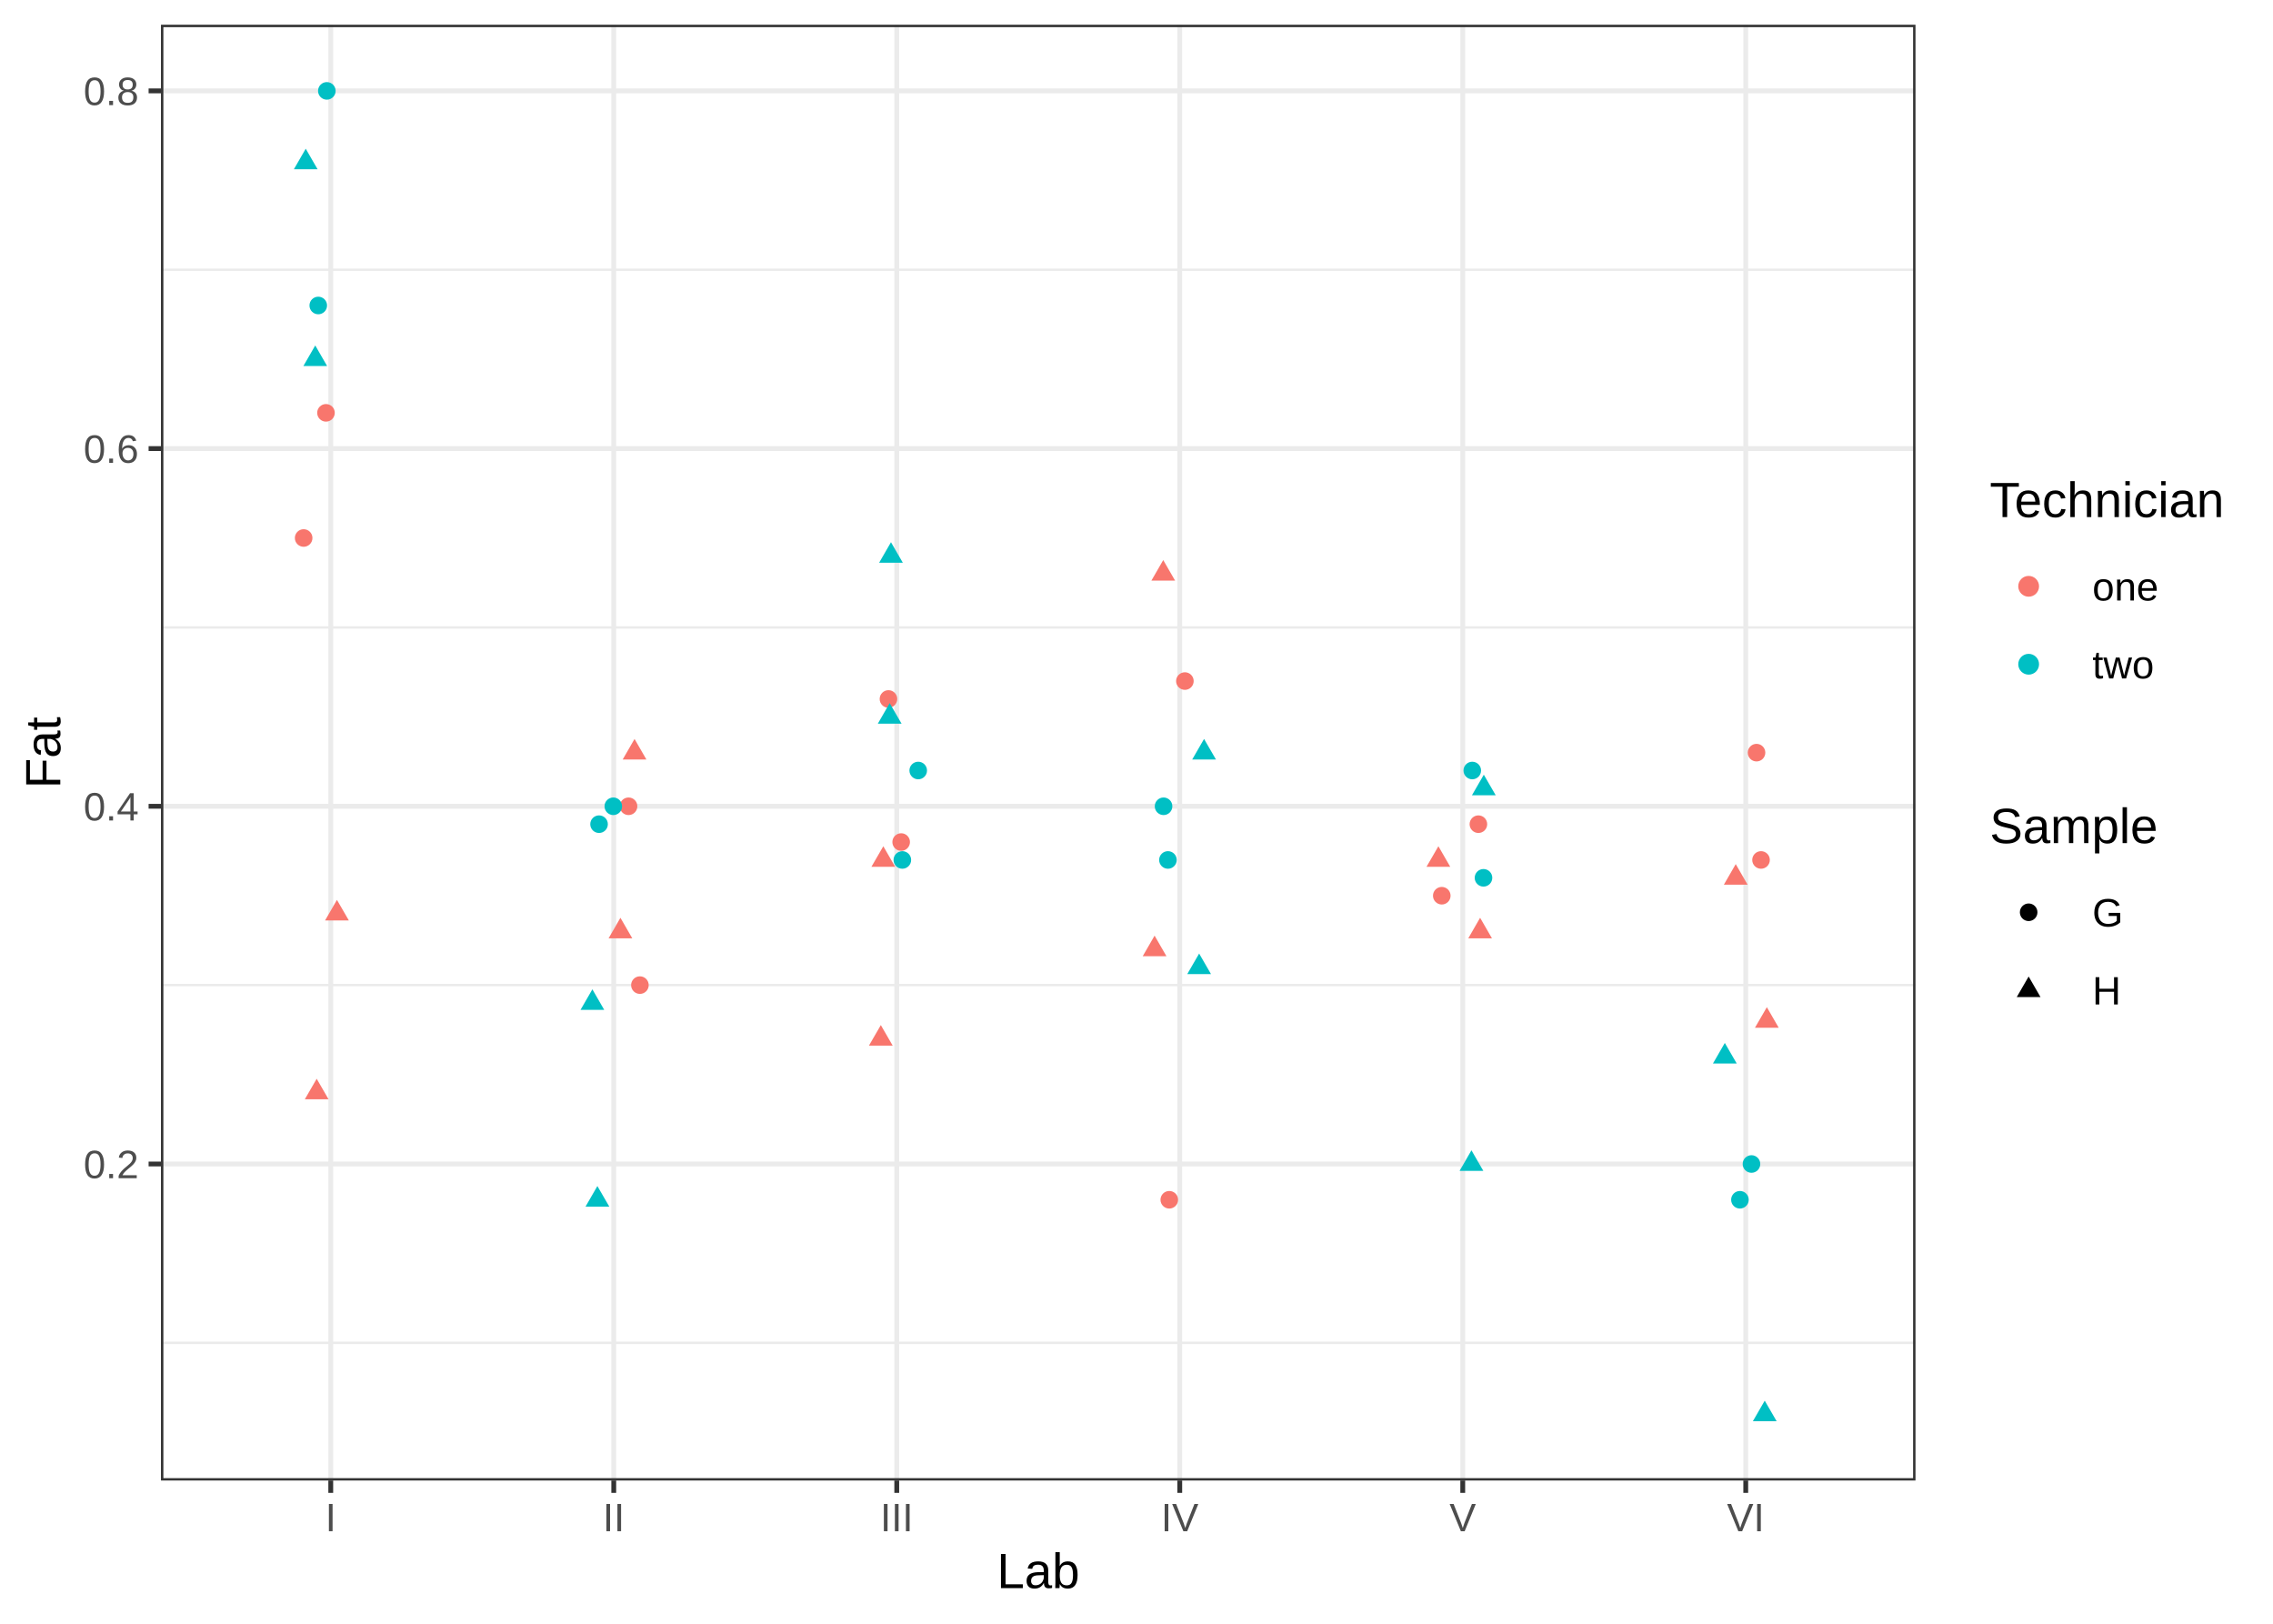
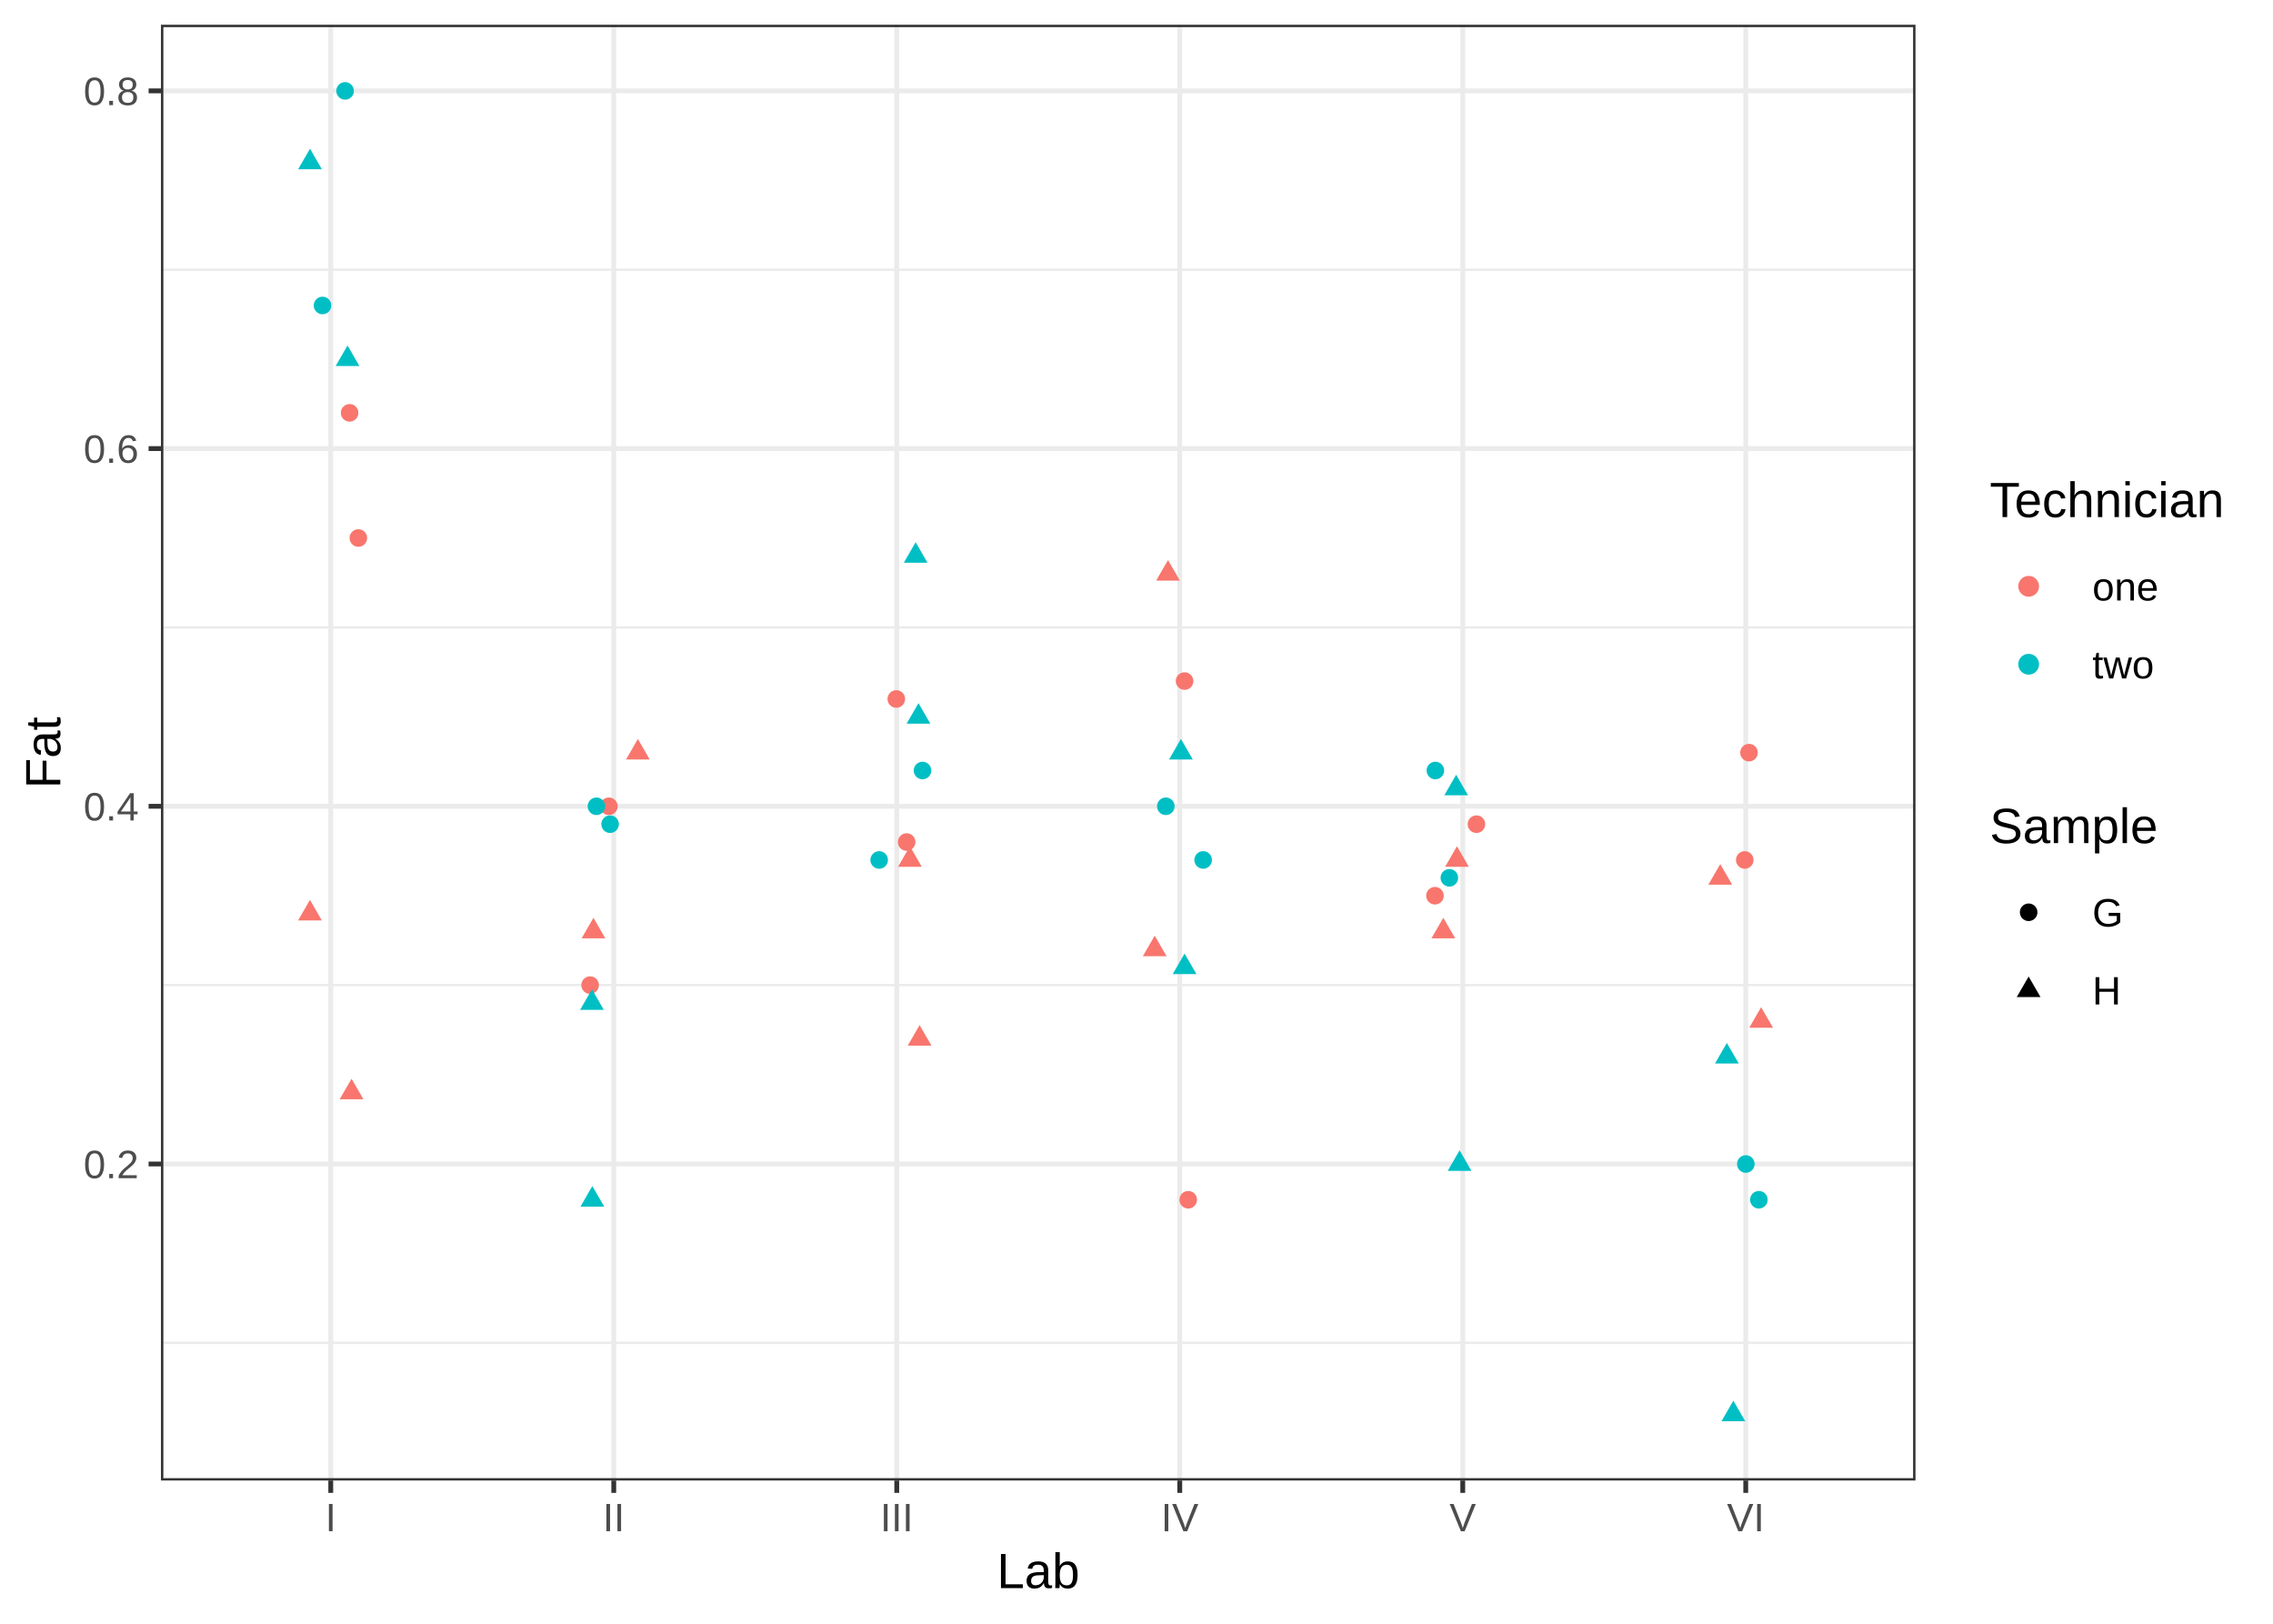
<svg xmlns="http://www.w3.org/2000/svg" class="svglite" width="504.00pt" height="360.00pt" viewBox="0 0 504.00 360.00">
  <defs>
    <style type="text/css">
    .svglite line, .svglite polyline, .svglite polygon, .svglite path, .svglite rect, .svglite circle {
      fill: none;
      stroke: #000000;
      stroke-linecap: round;
      stroke-linejoin: round;
      stroke-miterlimit: 10.00;
    }
    .svglite text {
      white-space: pre;
    }
  </style>
  </defs>
  <rect width="100%" height="100%" style="stroke: none; fill: #FFFFFF;" />
  <defs>
    <clipPath id="cpMC4wMHw1MDQuMDB8MC4wMHwzNjAuMDA=">
      <rect x="0.00" y="0.00" width="504.00" height="360.00" />
    </clipPath>
  </defs>
  <g clip-path="url(#cpMC4wMHw1MDQuMDB8MC4wMHwzNjAuMDA=)">
    <rect x="0.00" y="0.00" width="504.00" height="360.00" style="stroke-width: 1.07; stroke: #FFFFFF; fill: #FFFFFF;" />
  </g>
  <defs>
    <clipPath id="cpMzUuNjl8NDI0Ljc0fDUuNDh8MzI4LjI1">
      <rect x="35.69" y="5.48" width="389.04" height="322.77" />
    </clipPath>
  </defs>
  <g clip-path="url(#cpMzUuNjl8NDI0Ljc0fDUuNDh8MzI4LjI1)">
    <rect x="35.69" y="5.48" width="389.04" height="322.77" style="stroke-width: 1.07; stroke: none; fill: #FFFFFF;" />
    <polyline points="35.69,297.72 424.74,297.72 " style="stroke-width: 0.53; stroke: #EBEBEB; stroke-linecap: butt;" />
    <polyline points="35.69,218.41 424.74,218.41 " style="stroke-width: 0.53; stroke: #EBEBEB; stroke-linecap: butt;" />
    <polyline points="35.69,139.11 424.74,139.11 " style="stroke-width: 0.53; stroke: #EBEBEB; stroke-linecap: butt;" />
    <polyline points="35.69,59.80 424.74,59.80 " style="stroke-width: 0.53; stroke: #EBEBEB; stroke-linecap: butt;" />
    <polyline points="35.69,258.07 424.74,258.07 " style="stroke-width: 1.07; stroke: #EBEBEB; stroke-linecap: butt;" />
    <polyline points="35.69,178.76 424.74,178.76 " style="stroke-width: 1.07; stroke: #EBEBEB; stroke-linecap: butt;" />
    <polyline points="35.69,99.46 424.74,99.46 " style="stroke-width: 1.07; stroke: #EBEBEB; stroke-linecap: butt;" />
    <polyline points="35.69,20.15 424.74,20.15 " style="stroke-width: 1.07; stroke: #EBEBEB; stroke-linecap: butt;" />
    <polyline points="73.34,328.25 73.34,5.48 " style="stroke-width: 1.07; stroke: #EBEBEB; stroke-linecap: butt;" />
    <polyline points="136.09,328.25 136.09,5.48 " style="stroke-width: 1.07; stroke: #EBEBEB; stroke-linecap: butt;" />
    <polyline points="198.84,328.25 198.84,5.48 " style="stroke-width: 1.07; stroke: #EBEBEB; stroke-linecap: butt;" />
    <polyline points="261.59,328.25 261.59,5.48 " style="stroke-width: 1.07; stroke: #EBEBEB; stroke-linecap: butt;" />
    <polyline points="324.34,328.25 324.34,5.48 " style="stroke-width: 1.07; stroke: #EBEBEB; stroke-linecap: butt;" />
    <polyline points="387.09,328.25 387.09,5.48 " style="stroke-width: 1.07; stroke: #EBEBEB; stroke-linecap: butt;" />
-     <circle cx="72.28" cy="91.53" r="1.95" style="stroke-width: 0.71; stroke: none; fill: #F8766D;" />
-     <circle cx="67.33" cy="119.28" r="1.95" style="stroke-width: 0.71; stroke: none; fill: #F8766D;" />
-     <polygon points="74.71,199.51 77.35,204.07 72.08,204.07 " style="stroke-width: 0.71; stroke: none; fill: #F8766D;" />
-     <polygon points="70.22,239.17 72.85,243.72 67.59,243.72 " style="stroke-width: 0.71; stroke: none; fill: #F8766D;" />
-     <circle cx="72.47" cy="20.15" r="1.95" style="stroke-width: 0.71; stroke: none; fill: #00BFC4;" />
-     <circle cx="70.57" cy="67.73" r="1.95" style="stroke-width: 0.71; stroke: none; fill: #00BFC4;" />
-     <polygon points="67.79,32.97 70.42,37.53 65.16,37.53 " style="stroke-width: 0.71; stroke: none; fill: #00BFC4;" />
-     <polygon points="69.90,76.59 72.53,81.15 67.27,81.15 " style="stroke-width: 0.71; stroke: none; fill: #00BFC4;" />
-     <circle cx="141.89" cy="218.41" r="1.95" style="stroke-width: 0.71; stroke: none; fill: #F8766D;" />
-     <circle cx="139.37" cy="178.76" r="1.95" style="stroke-width: 0.71; stroke: none; fill: #F8766D;" />
-     <polygon points="137.57,203.48 140.20,208.04 134.94,208.04 " style="stroke-width: 0.71; stroke: none; fill: #F8766D;" />
-     <polygon points="140.70,163.83 143.33,168.39 138.07,168.39 " style="stroke-width: 0.71; stroke: none; fill: #F8766D;" />
-     <circle cx="132.83" cy="182.73" r="1.95" style="stroke-width: 0.71; stroke: none; fill: #00BFC4;" />
-     <circle cx="135.99" cy="178.76" r="1.95" style="stroke-width: 0.71; stroke: none; fill: #00BFC4;" />
-     <polygon points="131.35,219.34 133.98,223.90 128.72,223.90 " style="stroke-width: 0.71; stroke: none; fill: #00BFC4;" />
-     <polygon points="132.46,262.96 135.10,267.52 129.83,267.52 " style="stroke-width: 0.71; stroke: none; fill: #00BFC4;" />
-     <circle cx="197.00" cy="154.97" r="1.95" style="stroke-width: 0.71; stroke: none; fill: #F8766D;" />
-     <circle cx="199.82" cy="186.69" r="1.95" style="stroke-width: 0.71; stroke: none; fill: #F8766D;" />
-     <polygon points="195.31,227.27 197.94,231.83 192.67,231.83 " style="stroke-width: 0.71; stroke: none; fill: #F8766D;" />
-     <polygon points="195.86,187.62 198.49,192.18 193.22,192.18 " style="stroke-width: 0.71; stroke: none; fill: #F8766D;" />
-     <circle cx="200.08" cy="190.66" r="1.95" style="stroke-width: 0.71; stroke: none; fill: #00BFC4;" />
-     <circle cx="203.60" cy="170.83" r="1.95" style="stroke-width: 0.71; stroke: none; fill: #00BFC4;" />
-     <polygon points="197.27,155.89 199.91,160.45 194.64,160.45 " style="stroke-width: 0.71; stroke: none; fill: #00BFC4;" />
-     <polygon points="197.56,120.21 200.19,124.77 194.93,124.77 " style="stroke-width: 0.71; stroke: none; fill: #00BFC4;" />
-     <circle cx="259.27" cy="266.00" r="1.95" style="stroke-width: 0.71; stroke: none; fill: #F8766D;" />
-     <circle cx="262.73" cy="151.00" r="1.95" style="stroke-width: 0.71; stroke: none; fill: #F8766D;" />
-     <polygon points="257.93,124.17 260.56,128.73 255.30,128.73 " style="stroke-width: 0.71; stroke: none; fill: #F8766D;" />
-     <polygon points="256.01,207.44 258.64,212.00 253.38,212.00 " style="stroke-width: 0.71; stroke: none; fill: #F8766D;" />
-     <circle cx="258.00" cy="178.76" r="1.95" style="stroke-width: 0.71; stroke: none; fill: #00BFC4;" />
-     <circle cx="258.97" cy="190.66" r="1.95" style="stroke-width: 0.71; stroke: none; fill: #00BFC4;" />
-     <polygon points="265.89,211.41 268.52,215.97 263.25,215.97 " style="stroke-width: 0.71; stroke: none; fill: #00BFC4;" />
-     <polygon points="266.98,163.83 269.62,168.39 264.35,168.39 " style="stroke-width: 0.71; stroke: none; fill: #00BFC4;" />
-     <circle cx="319.69" cy="198.59" r="1.95" style="stroke-width: 0.71; stroke: none; fill: #F8766D;" />
-     <circle cx="327.81" cy="182.73" r="1.95" style="stroke-width: 0.71; stroke: none; fill: #F8766D;" />
-     <polygon points="318.94,187.62 321.57,192.18 316.30,192.18 " style="stroke-width: 0.71; stroke: none; fill: #F8766D;" />
-     <polygon points="328.19,203.48 330.82,208.04 325.56,208.04 " style="stroke-width: 0.71; stroke: none; fill: #F8766D;" />
-     <circle cx="326.45" cy="170.83" r="1.95" style="stroke-width: 0.71; stroke: none; fill: #00BFC4;" />
-     <circle cx="328.94" cy="194.62" r="1.95" style="stroke-width: 0.71; stroke: none; fill: #00BFC4;" />
-     <polygon points="326.27,255.03 328.90,259.59 323.64,259.59 " style="stroke-width: 0.71; stroke: none; fill: #00BFC4;" />
-     <polygon points="329.01,171.76 331.65,176.32 326.38,176.32 " style="stroke-width: 0.71; stroke: none; fill: #00BFC4;" />
-     <circle cx="390.48" cy="190.66" r="1.95" style="stroke-width: 0.71; stroke: none; fill: #F8766D;" />
-     <circle cx="389.48" cy="166.87" r="1.95" style="stroke-width: 0.71; stroke: none; fill: #F8766D;" />
-     <polygon points="391.77,223.30 394.40,227.86 389.13,227.86 " style="stroke-width: 0.71; stroke: none; fill: #F8766D;" />
-     <polygon points="384.87,191.58 387.50,196.14 382.24,196.14 " style="stroke-width: 0.71; stroke: none; fill: #F8766D;" />
-     <circle cx="385.80" cy="266.00" r="1.95" style="stroke-width: 0.71; stroke: none; fill: #00BFC4;" />
-     <circle cx="388.36" cy="258.07" r="1.95" style="stroke-width: 0.71; stroke: none; fill: #00BFC4;" />
-     <polygon points="382.45,231.23 385.09,235.79 379.82,235.79 " style="stroke-width: 0.71; stroke: none; fill: #00BFC4;" />
-     <polygon points="391.30,310.54 393.94,315.10 388.67,315.10 " style="stroke-width: 0.71; stroke: none; fill: #00BFC4;" />
+     <circle cx="77.52" cy="91.53" r="1.95" style="stroke-width: 0.71; stroke: none; fill: #F8766D;" />
+     <circle cx="79.46" cy="119.28" r="1.95" style="stroke-width: 0.71; stroke: none; fill: #F8766D;" />
+     <polygon points="68.73,199.51 71.36,204.07 66.09,204.07 " style="stroke-width: 0.71; stroke: none; fill: #F8766D;" />
+     <polygon points="77.95,239.17 80.58,243.72 75.31,243.72 " style="stroke-width: 0.71; stroke: none; fill: #F8766D;" />
+     <circle cx="76.52" cy="20.15" r="1.95" style="stroke-width: 0.71; stroke: none; fill: #00BFC4;" />
+     <circle cx="71.51" cy="67.73" r="1.95" style="stroke-width: 0.71; stroke: none; fill: #00BFC4;" />
+     <polygon points="68.74,32.97 71.37,37.53 66.10,37.53 " style="stroke-width: 0.71; stroke: none; fill: #00BFC4;" />
+     <polygon points="77.06,76.59 79.69,81.15 74.43,81.15 " style="stroke-width: 0.71; stroke: none; fill: #00BFC4;" />
+     <circle cx="130.85" cy="218.41" r="1.95" style="stroke-width: 0.71; stroke: none; fill: #F8766D;" />
+     <circle cx="135.01" cy="178.76" r="1.95" style="stroke-width: 0.71; stroke: none; fill: #F8766D;" />
+     <polygon points="131.59,203.48 134.22,208.04 128.96,208.04 " style="stroke-width: 0.71; stroke: none; fill: #F8766D;" />
+     <polygon points="141.44,163.83 144.07,168.39 138.81,168.39 " style="stroke-width: 0.71; stroke: none; fill: #F8766D;" />
+     <circle cx="135.28" cy="182.73" r="1.95" style="stroke-width: 0.71; stroke: none; fill: #00BFC4;" />
+     <circle cx="132.25" cy="178.76" r="1.95" style="stroke-width: 0.71; stroke: none; fill: #00BFC4;" />
+     <polygon points="131.26,219.34 133.89,223.90 128.62,223.90 " style="stroke-width: 0.71; stroke: none; fill: #00BFC4;" />
+     <polygon points="131.34,262.96 133.98,267.52 128.71,267.52 " style="stroke-width: 0.71; stroke: none; fill: #00BFC4;" />
+     <circle cx="198.74" cy="154.97" r="1.95" style="stroke-width: 0.71; stroke: none; fill: #F8766D;" />
+     <circle cx="201.03" cy="186.69" r="1.95" style="stroke-width: 0.71; stroke: none; fill: #F8766D;" />
+     <polygon points="203.91,227.27 206.54,231.83 201.27,231.83 " style="stroke-width: 0.71; stroke: none; fill: #F8766D;" />
+     <polygon points="201.76,187.62 204.39,192.18 199.12,192.18 " style="stroke-width: 0.71; stroke: none; fill: #F8766D;" />
+     <circle cx="194.94" cy="190.66" r="1.95" style="stroke-width: 0.71; stroke: none; fill: #00BFC4;" />
+     <circle cx="204.55" cy="170.83" r="1.95" style="stroke-width: 0.71; stroke: none; fill: #00BFC4;" />
+     <polygon points="203.66,155.89 206.29,160.45 201.02,160.45 " style="stroke-width: 0.71; stroke: none; fill: #00BFC4;" />
+     <polygon points="203.03,120.21 205.66,124.77 200.40,124.77 " style="stroke-width: 0.71; stroke: none; fill: #00BFC4;" />
+     <circle cx="263.47" cy="266.00" r="1.95" style="stroke-width: 0.71; stroke: none; fill: #F8766D;" />
+     <circle cx="262.66" cy="151.00" r="1.95" style="stroke-width: 0.71; stroke: none; fill: #F8766D;" />
+     <polygon points="258.99,124.17 261.62,128.73 256.35,128.73 " style="stroke-width: 0.71; stroke: none; fill: #F8766D;" />
+     <polygon points="256.04,207.44 258.67,212.00 253.41,212.00 " style="stroke-width: 0.71; stroke: none; fill: #F8766D;" />
+     <circle cx="258.50" cy="178.76" r="1.95" style="stroke-width: 0.71; stroke: none; fill: #00BFC4;" />
+     <circle cx="266.78" cy="190.66" r="1.95" style="stroke-width: 0.71; stroke: none; fill: #00BFC4;" />
+     <polygon points="262.66,211.41 265.30,215.97 260.03,215.97 " style="stroke-width: 0.71; stroke: none; fill: #00BFC4;" />
+     <polygon points="261.85,163.83 264.49,168.39 259.22,168.39 " style="stroke-width: 0.71; stroke: none; fill: #00BFC4;" />
+     <circle cx="318.18" cy="198.59" r="1.95" style="stroke-width: 0.71; stroke: none; fill: #F8766D;" />
+     <circle cx="327.38" cy="182.73" r="1.95" style="stroke-width: 0.71; stroke: none; fill: #F8766D;" />
+     <polygon points="323.06,187.62 325.69,192.18 320.43,192.18 " style="stroke-width: 0.71; stroke: none; fill: #F8766D;" />
+     <polygon points="320.03,203.48 322.67,208.04 317.40,208.04 " style="stroke-width: 0.71; stroke: none; fill: #F8766D;" />
+     <circle cx="318.27" cy="170.83" r="1.95" style="stroke-width: 0.71; stroke: none; fill: #00BFC4;" />
+     <circle cx="321.37" cy="194.62" r="1.95" style="stroke-width: 0.71; stroke: none; fill: #00BFC4;" />
+     <polygon points="323.64,255.03 326.27,259.59 321.01,259.59 " style="stroke-width: 0.71; stroke: none; fill: #00BFC4;" />
+     <polygon points="322.88,171.76 325.51,176.32 320.25,176.32 " style="stroke-width: 0.71; stroke: none; fill: #00BFC4;" />
+     <circle cx="386.87" cy="190.66" r="1.95" style="stroke-width: 0.71; stroke: none; fill: #F8766D;" />
+     <circle cx="387.81" cy="166.87" r="1.95" style="stroke-width: 0.71; stroke: none; fill: #F8766D;" />
+     <polygon points="390.50,223.30 393.14,227.86 387.87,227.86 " style="stroke-width: 0.71; stroke: none; fill: #F8766D;" />
+     <polygon points="381.44,191.58 384.07,196.14 378.80,196.14 " style="stroke-width: 0.71; stroke: none; fill: #F8766D;" />
+     <circle cx="390.00" cy="266.00" r="1.95" style="stroke-width: 0.71; stroke: none; fill: #00BFC4;" />
+     <circle cx="387.11" cy="258.07" r="1.95" style="stroke-width: 0.71; stroke: none; fill: #00BFC4;" />
+     <polygon points="382.90,231.23 385.54,235.79 380.27,235.79 " style="stroke-width: 0.71; stroke: none; fill: #00BFC4;" />
+     <polygon points="384.34,310.54 386.98,315.10 381.71,315.10 " style="stroke-width: 0.71; stroke: none; fill: #00BFC4;" />
    <rect x="35.69" y="5.48" width="389.04" height="322.77" style="stroke-width: 1.07; stroke: #333333;" />
  </g>
  <g clip-path="url(#cpMC4wMHw1MDQuMDB8MC4wMHwzNjAuMDA=)">
    <text x="30.76" y="261.22" text-anchor="end" style="font-size: 8.80px;fill: #4D4D4D; font-family: &quot;Arial&quot;;" textLength="12.23px" lengthAdjust="spacingAndGlyphs">0.2</text>
    <text x="30.76" y="181.91" text-anchor="end" style="font-size: 8.80px;fill: #4D4D4D; font-family: &quot;Arial&quot;;" textLength="12.23px" lengthAdjust="spacingAndGlyphs">0.4</text>
    <text x="30.76" y="102.61" text-anchor="end" style="font-size: 8.80px;fill: #4D4D4D; font-family: &quot;Arial&quot;;" textLength="12.23px" lengthAdjust="spacingAndGlyphs">0.6</text>
    <text x="30.76" y="23.30" text-anchor="end" style="font-size: 8.80px;fill: #4D4D4D; font-family: &quot;Arial&quot;;" textLength="12.23px" lengthAdjust="spacingAndGlyphs">0.8</text>
    <polyline points="32.95,258.07 35.69,258.07 " style="stroke-width: 1.07; stroke: #333333; stroke-linecap: butt;" />
    <polyline points="32.95,178.76 35.69,178.76 " style="stroke-width: 1.07; stroke: #333333; stroke-linecap: butt;" />
    <polyline points="32.95,99.46 35.69,99.46 " style="stroke-width: 1.07; stroke: #333333; stroke-linecap: butt;" />
    <polyline points="32.95,20.15 35.69,20.15 " style="stroke-width: 1.07; stroke: #333333; stroke-linecap: butt;" />
    <polyline points="73.34,330.99 73.34,328.25 " style="stroke-width: 1.07; stroke: #333333; stroke-linecap: butt;" />
    <polyline points="136.09,330.99 136.09,328.25 " style="stroke-width: 1.07; stroke: #333333; stroke-linecap: butt;" />
    <polyline points="198.84,330.99 198.84,328.25 " style="stroke-width: 1.07; stroke: #333333; stroke-linecap: butt;" />
    <polyline points="261.59,330.99 261.59,328.25 " style="stroke-width: 1.07; stroke: #333333; stroke-linecap: butt;" />
    <polyline points="324.34,330.99 324.34,328.25 " style="stroke-width: 1.07; stroke: #333333; stroke-linecap: butt;" />
    <polyline points="387.09,330.99 387.09,328.25 " style="stroke-width: 1.07; stroke: #333333; stroke-linecap: butt;" />
    <text x="73.34" y="339.49" text-anchor="middle" style="font-size: 8.80px;fill: #4D4D4D; font-family: &quot;Arial&quot;;" textLength="2.44px" lengthAdjust="spacingAndGlyphs">I</text>
    <text x="136.09" y="339.49" text-anchor="middle" style="font-size: 8.80px;fill: #4D4D4D; font-family: &quot;Arial&quot;;" textLength="4.88px" lengthAdjust="spacingAndGlyphs">II</text>
    <text x="198.84" y="339.49" text-anchor="middle" style="font-size: 8.80px;fill: #4D4D4D; font-family: &quot;Arial&quot;;" textLength="7.32px" lengthAdjust="spacingAndGlyphs">III</text>
    <text x="261.59" y="339.49" text-anchor="middle" style="font-size: 8.80px;fill: #4D4D4D; font-family: &quot;Arial&quot;;" textLength="8.31px" lengthAdjust="spacingAndGlyphs">IV</text>
    <text x="324.34" y="339.49" text-anchor="middle" style="font-size: 8.80px;fill: #4D4D4D; font-family: &quot;Arial&quot;;" textLength="5.87px" lengthAdjust="spacingAndGlyphs">V</text>
    <text x="387.09" y="339.49" text-anchor="middle" style="font-size: 8.80px;fill: #4D4D4D; font-family: &quot;Arial&quot;;" textLength="8.31px" lengthAdjust="spacingAndGlyphs">VI</text>
    <text x="230.22" y="352.10" text-anchor="middle" style="font-size: 11.00px; font-family: &quot;Arial&quot;;" textLength="18.36px" lengthAdjust="spacingAndGlyphs">Lab</text>
    <text transform="translate(13.37,166.87) rotate(-90)" text-anchor="middle" style="font-size: 11.00px; font-family: &quot;Arial&quot;;" textLength="15.89px" lengthAdjust="spacingAndGlyphs">Fat</text>
    <rect x="435.70" y="100.07" width="62.82" height="61.32" style="stroke-width: 1.07; stroke: none; fill: #FFFFFF;" />
    <text x="441.18" y="114.65" style="font-size: 11.00px; font-family: &quot;Arial&quot;;" textLength="53.20px" lengthAdjust="spacingAndGlyphs">Technician</text>
    <rect x="441.18" y="121.35" width="17.28" height="17.28" style="stroke-width: 1.07; stroke: none; fill: #FFFFFF;" />
    <circle cx="449.82" cy="129.99" r="1.95" style="stroke-width: 0.71; stroke: #F8766D; fill: #F8766D;" />
    <rect x="441.18" y="138.63" width="17.28" height="17.28" style="stroke-width: 1.07; stroke: none; fill: #FFFFFF;" />
    <circle cx="449.82" cy="147.27" r="1.95" style="stroke-width: 0.71; stroke: #00BFC4; fill: #00BFC4;" />
    <text x="463.94" y="133.14" style="font-size: 8.80px; font-family: &quot;Arial&quot;;" textLength="14.69px" lengthAdjust="spacingAndGlyphs">one</text>
    <text x="463.94" y="150.42" style="font-size: 8.80px; font-family: &quot;Arial&quot;;" textLength="13.69px" lengthAdjust="spacingAndGlyphs">two</text>
    <rect x="435.70" y="172.34" width="48.25" height="61.32" style="stroke-width: 1.07; stroke: none; fill: #FFFFFF;" />
    <text x="441.18" y="186.93" style="font-size: 11.00px; font-family: &quot;Arial&quot;;" textLength="37.30px" lengthAdjust="spacingAndGlyphs">Sample</text>
    <rect x="441.18" y="193.62" width="17.28" height="17.28" style="stroke-width: 1.07; stroke: none; fill: #FFFFFF;" />
    <circle cx="449.82" cy="202.26" r="1.95" style="stroke-width: 0.71; stroke: none; fill: #000000;" />
    <rect x="441.18" y="210.90" width="17.28" height="17.28" style="stroke-width: 1.07; stroke: none; fill: #FFFFFF;" />
    <polygon points="449.82,216.50 452.45,221.06 447.18,221.06 " style="stroke-width: 0.71; stroke: none; fill: #000000;" />
    <text x="463.94" y="205.42" style="font-size: 8.80px; font-family: &quot;Arial&quot;;" textLength="6.84px" lengthAdjust="spacingAndGlyphs">G</text>
    <text x="463.94" y="222.70" style="font-size: 8.80px; font-family: &quot;Arial&quot;;" textLength="6.35px" lengthAdjust="spacingAndGlyphs">H</text>
  </g>
</svg>
